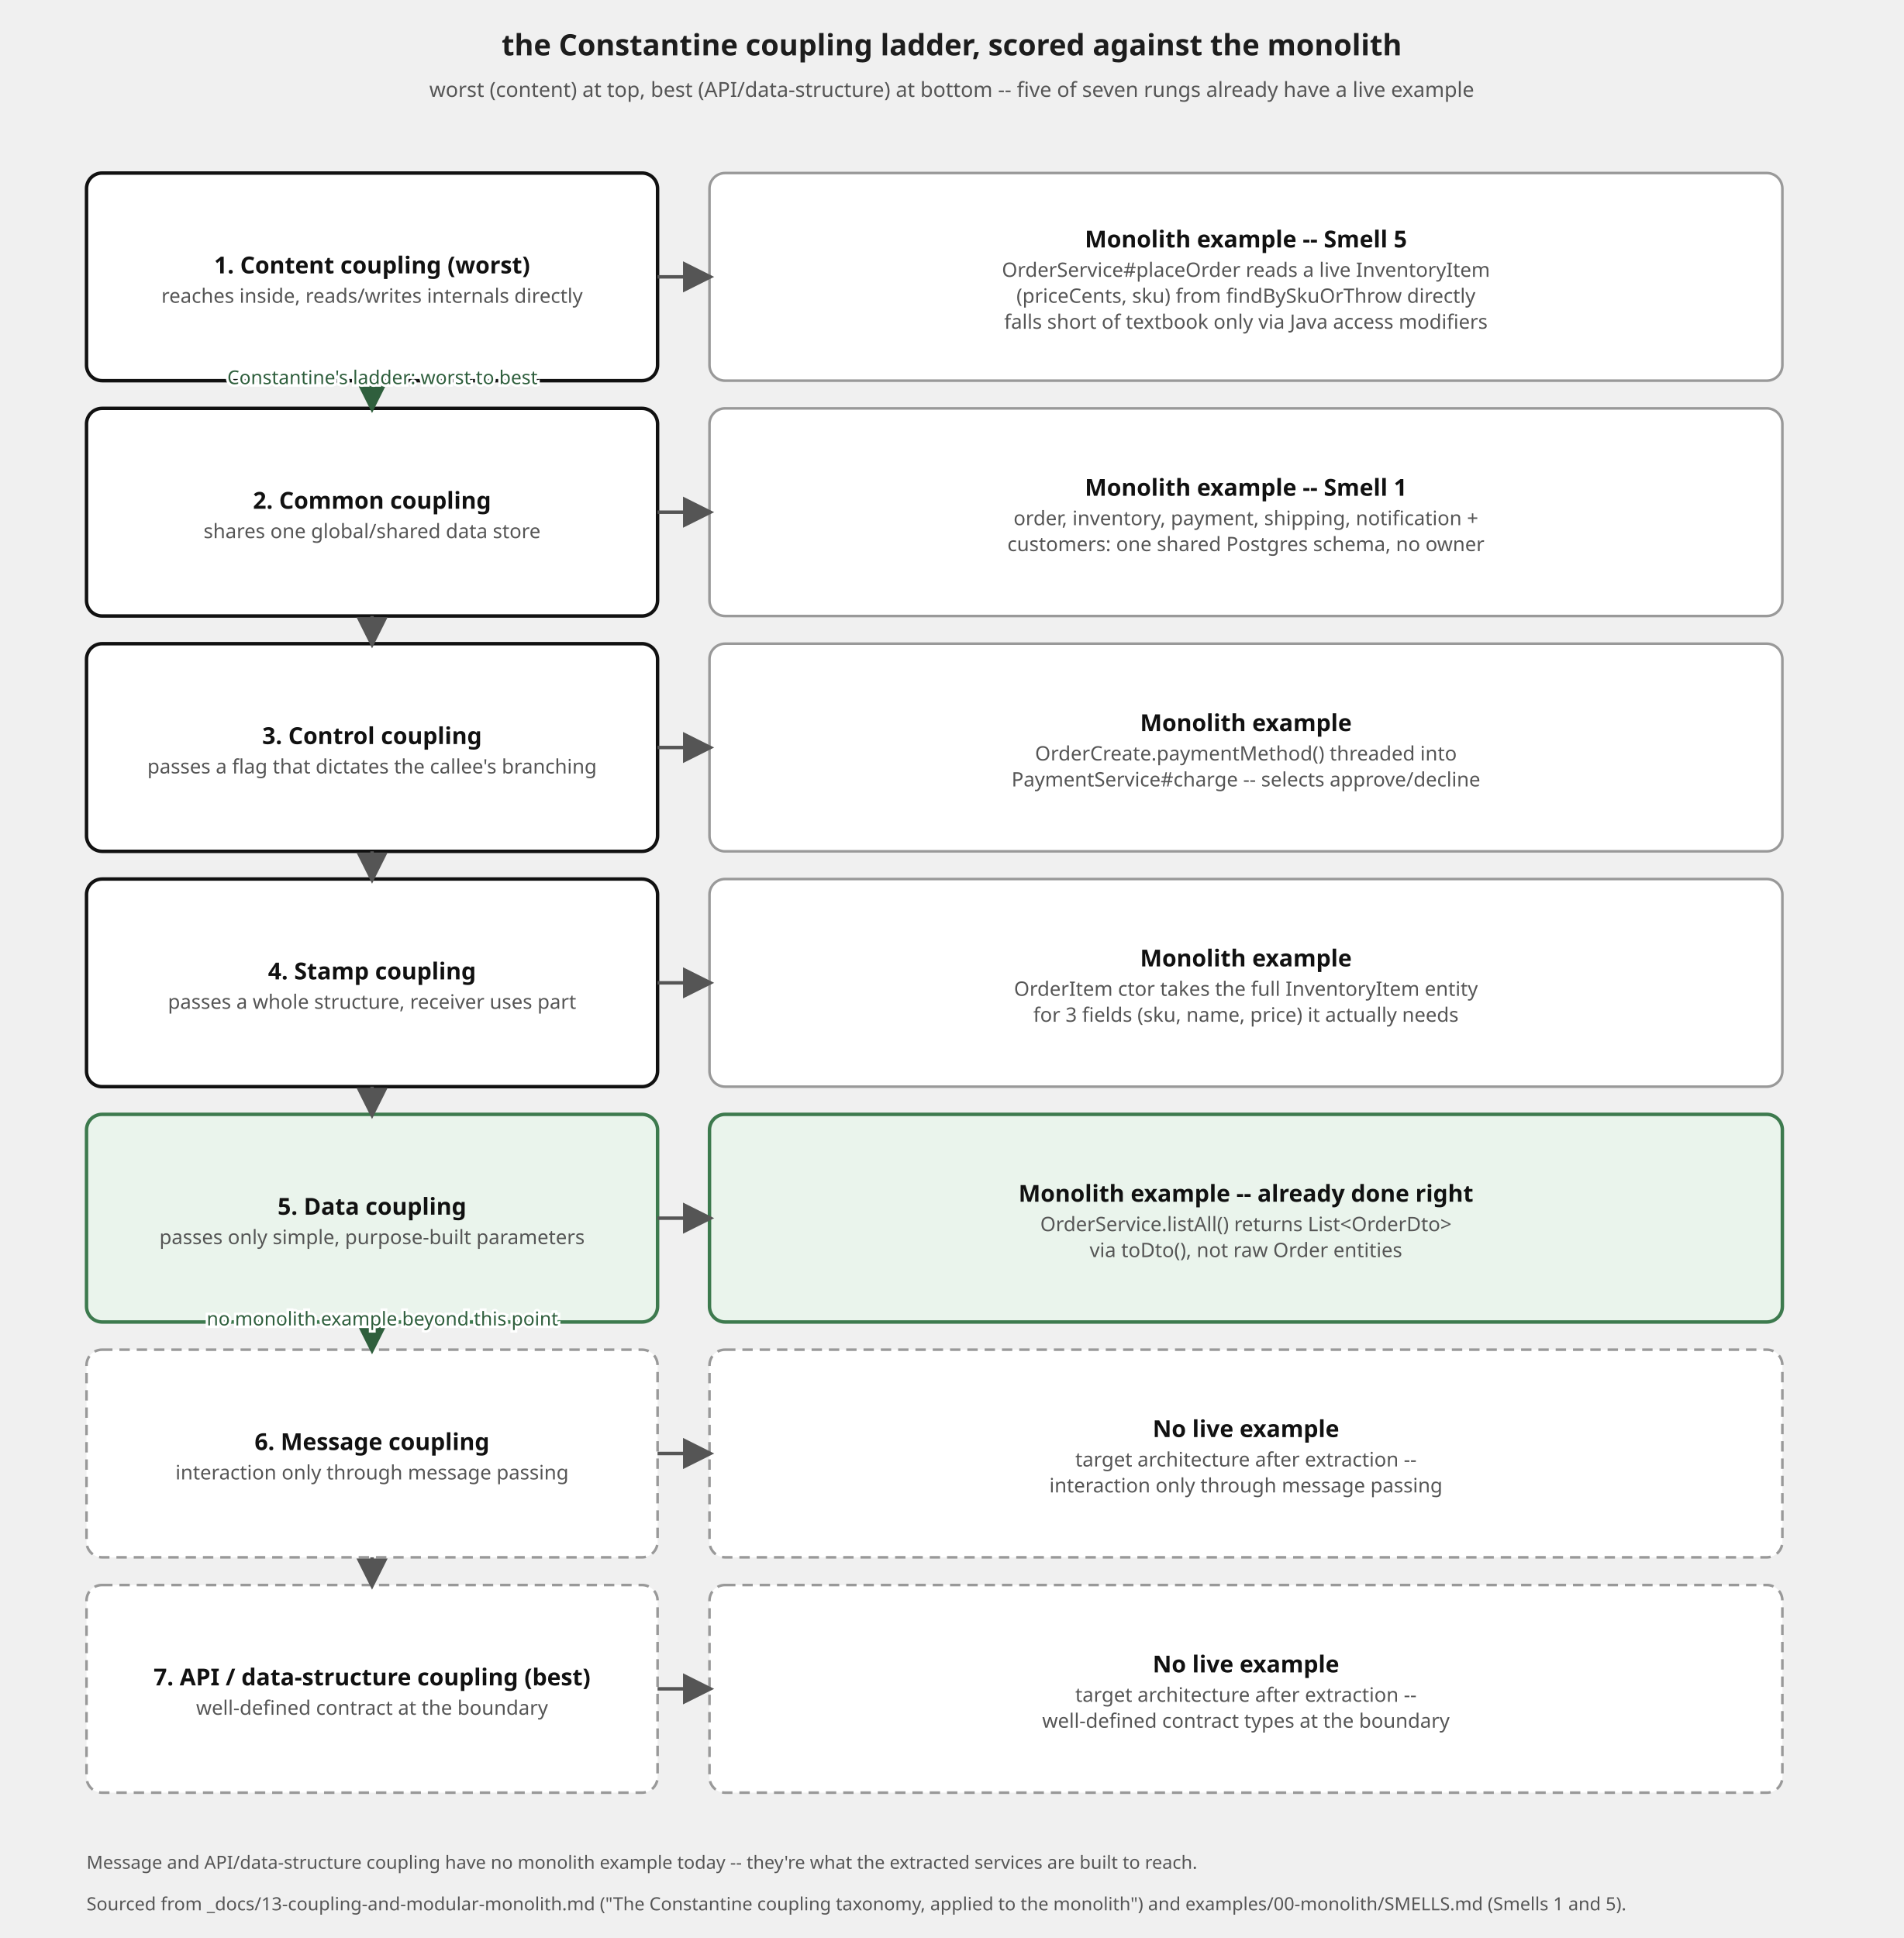
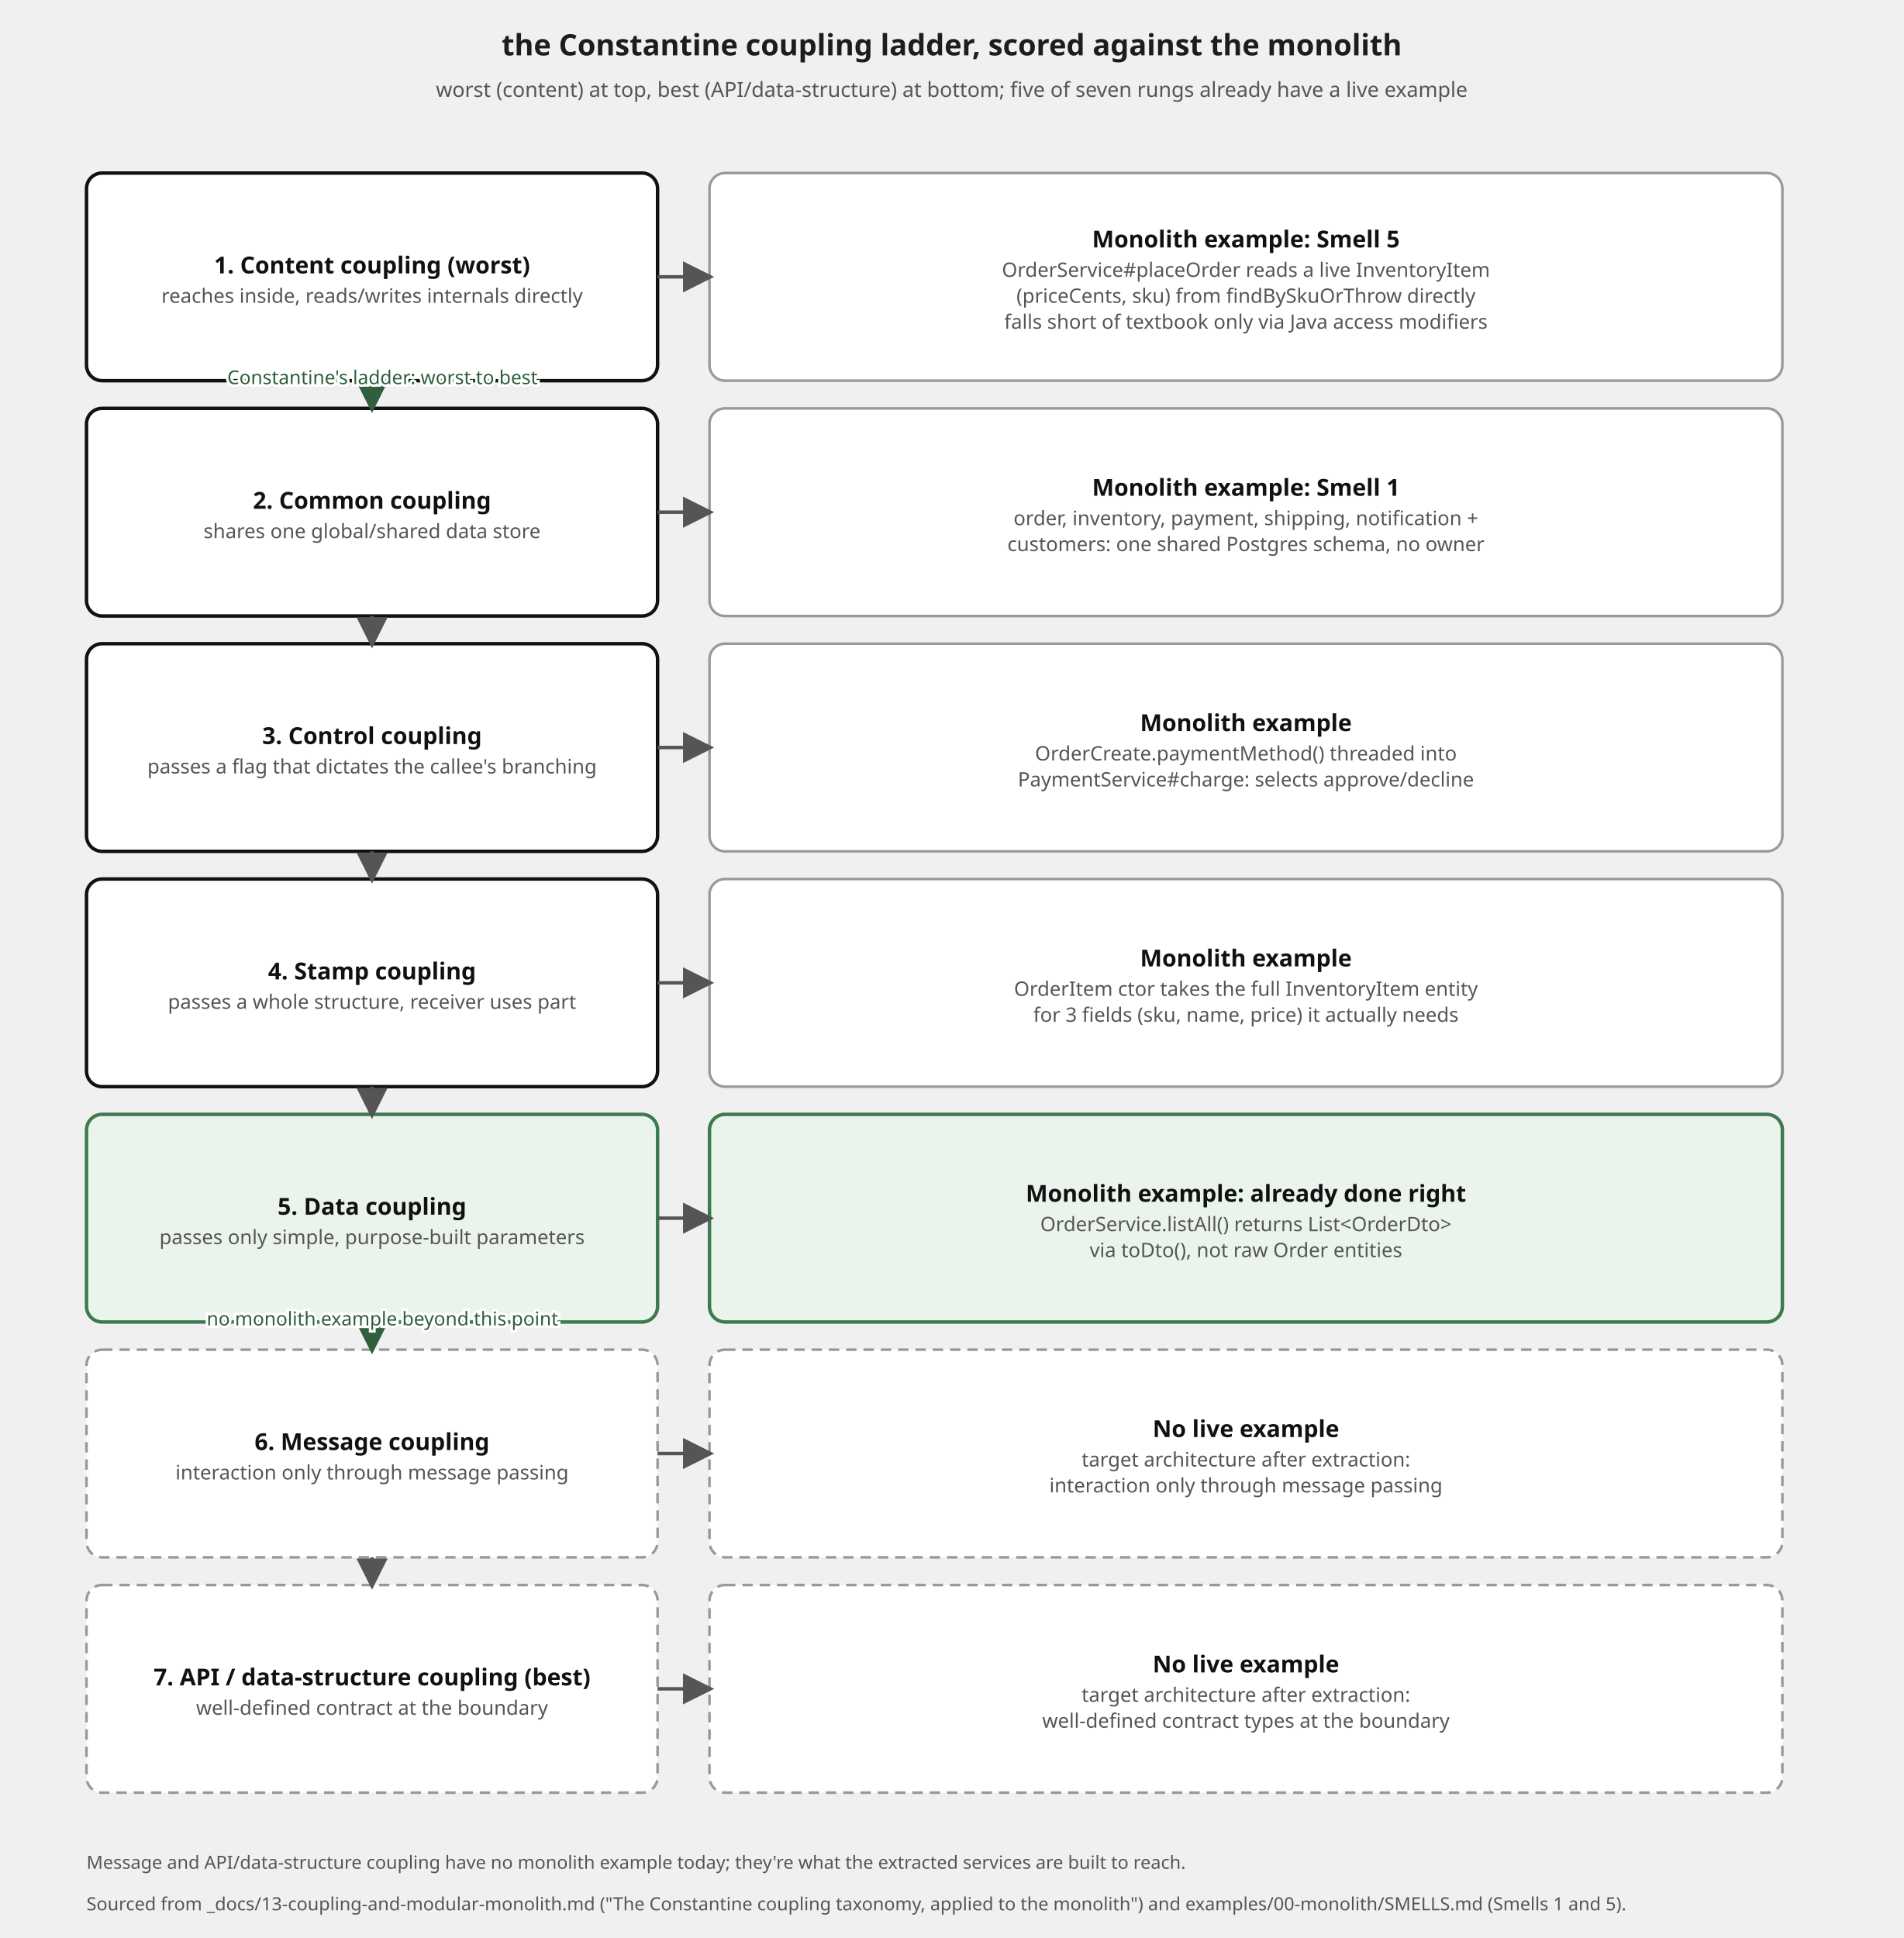
<svg xmlns="http://www.w3.org/2000/svg" viewBox="0 0 1100 1120" font-family="'Red Hat Text', system-ui, sans-serif" role="img">
  <defs>
    <marker id="a" viewBox="0 0 10 10" refX="8.5" refY="5" markerWidth="9" markerHeight="9" orient="auto-start-reverse">
      <path d="M0,0 L10,5 L0,10 z" fill="#555" />
    </marker>
    <marker id="am" viewBox="0 0 10 10" refX="8.5" refY="5" markerWidth="9" markerHeight="9" orient="auto-start-reverse">
      <path d="M0,0 L10,5 L0,10 z" fill="#2f5f3d" />
    </marker>
  </defs>
  <rect x="50" y="100" width="330" height="120" rx="9" fill="#ffffff" stroke="#111111" stroke-width="2" />
  <text x="215.0" y="158.0" font-size="13.5" font-weight="700" fill="#111111" text-anchor="middle">1. Content coupling (worst)</text>
  <text x="215.0" y="175.0" font-size="11.5" fill="#555555" text-anchor="middle">reaches inside, reads/writes internals directly</text>
  <rect x="410" y="100" width="620" height="120" rx="9" fill="#ffffff" stroke="#999999" stroke-width="1.5" />
-   <text x="720.0" y="143.0" font-size="13.5" font-weight="700" fill="#111111" text-anchor="middle">Monolith example -- Smell 5</text>
+   <text x="720.0" y="143.0" font-size="13.5" font-weight="700" fill="#111111" text-anchor="middle">Monolith example: Smell 5</text>
  <text x="720.0" y="160.0" font-size="11.5" fill="#555555" text-anchor="middle">OrderService#placeOrder reads a live InventoryItem</text>
  <text x="720.0" y="175.0" font-size="11.5" fill="#555555" text-anchor="middle">(priceCents, sku) from findBySkuOrThrow directly</text>
  <text x="720.0" y="190.0" font-size="11.5" fill="#555555" text-anchor="middle">falls short of textbook only via Java access modifiers</text>
  <rect x="50" y="236" width="330" height="120" rx="9" fill="#ffffff" stroke="#111111" stroke-width="2" />
  <text x="215.0" y="294.0" font-size="13.5" font-weight="700" fill="#111111" text-anchor="middle">2. Common coupling</text>
  <text x="215.0" y="311.0" font-size="11.5" fill="#555555" text-anchor="middle">shares one global/shared data store</text>
  <rect x="410" y="236" width="620" height="120" rx="9" fill="#ffffff" stroke="#999999" stroke-width="1.5" />
-   <text x="720.0" y="286.5" font-size="13.5" font-weight="700" fill="#111111" text-anchor="middle">Monolith example -- Smell 1</text>
+   <text x="720.0" y="286.5" font-size="13.5" font-weight="700" fill="#111111" text-anchor="middle">Monolith example: Smell 1</text>
  <text x="720.0" y="303.5" font-size="11.5" fill="#555555" text-anchor="middle">order, inventory, payment, shipping, notification +</text>
  <text x="720.0" y="318.5" font-size="11.5" fill="#555555" text-anchor="middle">customers: one shared Postgres schema, no owner</text>
  <rect x="50" y="372" width="330" height="120" rx="9" fill="#ffffff" stroke="#111111" stroke-width="2" />
  <text x="215.0" y="430.0" font-size="13.5" font-weight="700" fill="#111111" text-anchor="middle">3. Control coupling</text>
  <text x="215.0" y="447.0" font-size="11.5" fill="#555555" text-anchor="middle">passes a flag that dictates the callee's branching</text>
  <rect x="410" y="372" width="620" height="120" rx="9" fill="#ffffff" stroke="#999999" stroke-width="1.5" />
  <text x="720.0" y="422.5" font-size="13.5" font-weight="700" fill="#111111" text-anchor="middle">Monolith example</text>
  <text x="720.0" y="439.5" font-size="11.5" fill="#555555" text-anchor="middle">OrderCreate.paymentMethod() threaded into</text>
-   <text x="720.0" y="454.5" font-size="11.5" fill="#555555" text-anchor="middle">PaymentService#charge -- selects approve/decline</text>
+   <text x="720.0" y="454.5" font-size="11.5" fill="#555555" text-anchor="middle">PaymentService#charge: selects approve/decline</text>
  <rect x="50" y="508" width="330" height="120" rx="9" fill="#ffffff" stroke="#111111" stroke-width="2" />
  <text x="215.0" y="566.0" font-size="13.5" font-weight="700" fill="#111111" text-anchor="middle">4. Stamp coupling</text>
  <text x="215.0" y="583.0" font-size="11.5" fill="#555555" text-anchor="middle">passes a whole structure, receiver uses part</text>
  <rect x="410" y="508" width="620" height="120" rx="9" fill="#ffffff" stroke="#999999" stroke-width="1.5" />
  <text x="720.0" y="558.5" font-size="13.5" font-weight="700" fill="#111111" text-anchor="middle">Monolith example</text>
  <text x="720.0" y="575.5" font-size="11.5" fill="#555555" text-anchor="middle">OrderItem ctor takes the full InventoryItem entity</text>
  <text x="720.0" y="590.5" font-size="11.5" fill="#555555" text-anchor="middle">for 3 fields (sku, name, price) it actually needs</text>
  <rect x="50" y="644" width="330" height="120" rx="9" fill="#eaf4ec" stroke="#3d7a4e" stroke-width="2" />
  <text x="215.0" y="702.0" font-size="13.5" font-weight="700" fill="#111111" text-anchor="middle">5. Data coupling</text>
  <text x="215.0" y="719.0" font-size="11.5" fill="#555555" text-anchor="middle">passes only simple, purpose-built parameters</text>
  <rect x="410" y="644" width="620" height="120" rx="9" fill="#eaf4ec" stroke="#3d7a4e" stroke-width="2" />
-   <text x="720.0" y="694.5" font-size="13.5" font-weight="700" fill="#111111" text-anchor="middle">Monolith example -- already done right</text>
+   <text x="720.0" y="694.5" font-size="13.5" font-weight="700" fill="#111111" text-anchor="middle">Monolith example: already done right</text>
  <text x="720.0" y="711.5" font-size="11.5" fill="#555555" text-anchor="middle">OrderService.listAll() returns List&lt;OrderDto&gt;</text>
  <text x="720.0" y="726.5" font-size="11.5" fill="#555555" text-anchor="middle">via toDto(), not raw Order entities</text>
  <rect x="50" y="780" width="330" height="120" rx="9" fill="#ffffff" stroke="#999999" stroke-width="1.5" stroke-dasharray="6 4" />
  <text x="215.0" y="838.0" font-size="13.5" font-weight="700" fill="#111111" text-anchor="middle">6. Message coupling</text>
  <text x="215.0" y="855.0" font-size="11.5" fill="#555555" text-anchor="middle">interaction only through message passing</text>
  <rect x="410" y="780" width="620" height="120" rx="9" fill="#ffffff" stroke="#999999" stroke-width="1.5" stroke-dasharray="6 4" />
  <text x="720.0" y="830.5" font-size="13.5" font-weight="700" fill="#111111" text-anchor="middle">No live example</text>
-   <text x="720.0" y="847.5" font-size="11.5" fill="#555555" text-anchor="middle">target architecture after extraction --</text>
+   <text x="720.0" y="847.5" font-size="11.5" fill="#555555" text-anchor="middle">target architecture after extraction:</text>
  <text x="720.0" y="862.5" font-size="11.5" fill="#555555" text-anchor="middle">interaction only through message passing</text>
  <rect x="50" y="916" width="330" height="120" rx="9" fill="#ffffff" stroke="#999999" stroke-width="1.5" stroke-dasharray="6 4" />
  <text x="215.0" y="974.0" font-size="13.5" font-weight="700" fill="#111111" text-anchor="middle">7. API / data-structure coupling (best)</text>
  <text x="215.0" y="991.0" font-size="11.5" fill="#555555" text-anchor="middle">well-defined contract at the boundary</text>
  <rect x="410" y="916" width="620" height="120" rx="9" fill="#ffffff" stroke="#999999" stroke-width="1.5" stroke-dasharray="6 4" />
  <text x="720.0" y="966.5" font-size="13.5" font-weight="700" fill="#111111" text-anchor="middle">No live example</text>
-   <text x="720.0" y="983.5" font-size="11.5" fill="#555555" text-anchor="middle">target architecture after extraction --</text>
+   <text x="720.0" y="983.5" font-size="11.5" fill="#555555" text-anchor="middle">target architecture after extraction:</text>
  <text x="720.0" y="998.5" font-size="11.5" fill="#555555" text-anchor="middle">well-defined contract types at the boundary</text>
  <path d="M380.0,160.0 L410.0,160.0" fill="none" stroke="#555" stroke-width="2" marker-end="url(#a)" />
  <path d="M380.0,296.0 L410.0,296.0" fill="none" stroke="#555" stroke-width="2" marker-end="url(#a)" />
  <path d="M380.0,432.0 L410.0,432.0" fill="none" stroke="#555" stroke-width="2" marker-end="url(#a)" />
  <path d="M380.0,568.0 L410.0,568.0" fill="none" stroke="#555" stroke-width="2" marker-end="url(#a)" />
  <path d="M380.0,704.0 L410.0,704.0" fill="none" stroke="#555" stroke-width="2" marker-end="url(#a)" />
  <path d="M380.0,840.0 L410.0,840.0" fill="none" stroke="#555" stroke-width="2" marker-end="url(#a)" />
  <path d="M380.0,976.0 L410.0,976.0" fill="none" stroke="#555" stroke-width="2" marker-end="url(#a)" />
  <path d="M215.0,220.0 L215.0,236.0" fill="none" stroke="#2f5f3d" stroke-width="2" marker-end="url(#am)" />
  <text x="221.0" y="222.0" font-size="11" fill="#ffffff" stroke="#ffffff" stroke-width="3" paint-order="stroke" text-anchor="middle">Constantine's ladder: worst to best</text>
  <text x="221.0" y="222.0" font-size="11" fill="#2f5f3d" text-anchor="middle">Constantine's ladder: worst to best</text>
  <path d="M215.0,356.0 L215.0,372.0" fill="none" stroke="#555" stroke-width="2" marker-end="url(#a)" />
  <path d="M215.0,492.0 L215.0,508.0" fill="none" stroke="#555" stroke-width="2" marker-end="url(#a)" />
  <path d="M215.0,628.0 L215.0,644.0" fill="none" stroke="#555" stroke-width="2" marker-end="url(#a)" />
  <path d="M215.0,764.0 L215.0,780.0" fill="none" stroke="#2f5f3d" stroke-width="2" marker-end="url(#am)" />
  <text x="221.0" y="766.0" font-size="11" fill="#ffffff" stroke="#ffffff" stroke-width="3" paint-order="stroke" text-anchor="middle">no monolith example beyond this point</text>
  <text x="221.0" y="766.0" font-size="11" fill="#2f5f3d" text-anchor="middle">no monolith example beyond this point</text>
  <path d="M215.0,900.0 L215.0,916.0" fill="none" stroke="#555" stroke-width="2" marker-end="url(#a)" />
  <text x="550.0" y="32" font-size="17" fill="#1d1d1d" text-anchor="middle" font-weight="700">the Constantine coupling ladder, scored against the monolith</text>
-   <text x="550.0" y="56" font-size="12" fill="#555555" text-anchor="middle">worst (content) at top, best (API/data-structure) at bottom -- five of seven rungs already have a live example</text>
-   <text x="50" y="1080" font-size="10.5" fill="#555555" text-anchor="start">Message and API/data-structure coupling have no monolith example today -- they're what the extracted services are built to reach.</text>
+   <text x="550.0" y="56" font-size="12" fill="#555555" text-anchor="middle">worst (content) at top, best (API/data-structure) at bottom; five of seven rungs already have a live example</text>
+   <text x="50" y="1080" font-size="10.5" fill="#555555" text-anchor="start">Message and API/data-structure coupling have no monolith example today; they're what the extracted services are built to reach.</text>
  <text x="50" y="1104" font-size="10.5" fill="#555555" text-anchor="start">Sourced from _docs/13-coupling-and-modular-monolith.md ("The Constantine coupling taxonomy, applied to the monolith") and examples/00-monolith/SMELLS.md (Smells 1 and 5).</text>
</svg>
